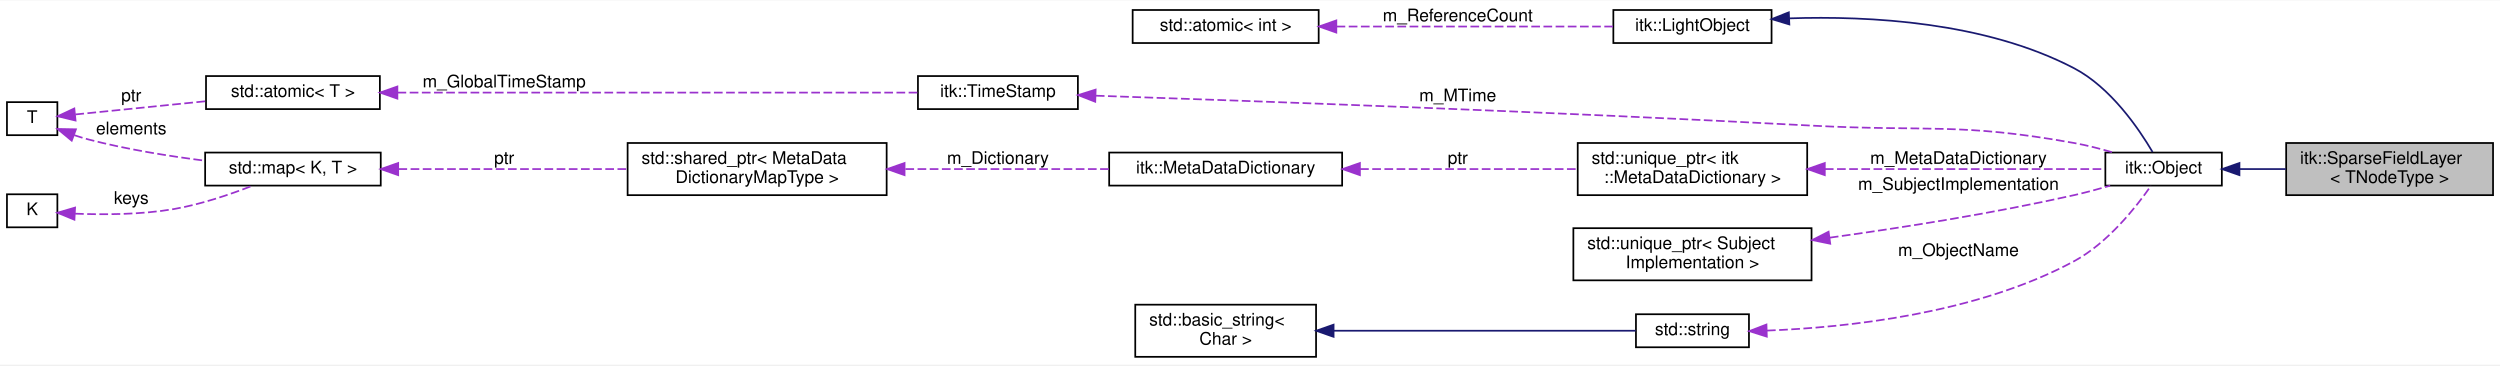
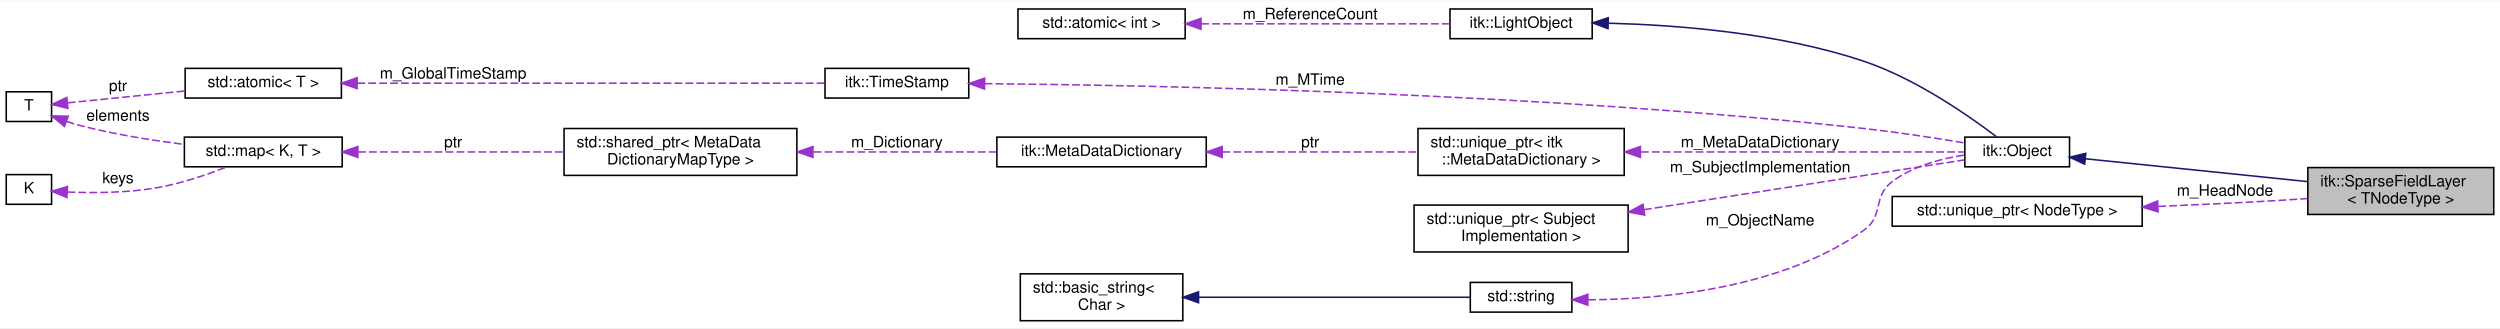
- <svg xmlns="http://www.w3.org/2000/svg" xmlns:xlink="http://www.w3.org/1999/xlink" width="1438pt" height="210pt" viewBox="0.00 0.00 1438.00 209.50">
+ <svg xmlns="http://www.w3.org/2000/svg" xmlns:xlink="http://www.w3.org/1999/xlink" width="1600pt" height="210pt" viewBox="0.00 0.00 1600.00 209.50">
  <g id="graph0" class="graph" transform="scale(1 1) rotate(0) translate(4 205.5)">
-     <polygon fill="white" stroke="transparent" points="-4,4 -4,-205.5 1434,-205.5 1434,4 -4,4" />
+     <polygon fill="white" stroke="transparent" points="-4,4 -4,-205.5 1596,-205.5 1596,4 -4,4" />
    <g id="node1" class="node">
      <g id="a_node1">
        <a xlink:title="A very simple linked list that is used to manage nodes in a layer of a sparse field level-set solver.">
-           <polygon fill="#bfbfbf" stroke="black" points="1311,-93.5 1311,-123.5 1430,-123.5 1430,-93.5 1311,-93.5" />
-           <text text-anchor="start" x="1319" y="-111.5" font-family="Helvetica,sans-Serif" font-size="10.00">itk::SparseFieldLayer</text>
-           <text text-anchor="middle" x="1370.5" y="-100.5" font-family="Helvetica,sans-Serif" font-size="10.00">&lt; TNodeType &gt;</text>
+           <polygon fill="#bfbfbf" stroke="black" points="1473,-68.5 1473,-98.5 1592,-98.5 1592,-68.5 1473,-68.5" />
+           <text text-anchor="start" x="1481" y="-86.5" font-family="Helvetica,sans-Serif" font-size="10.00">itk::SparseFieldLayer</text>
+           <text text-anchor="middle" x="1532.5" y="-75.5" font-family="Helvetica,sans-Serif" font-size="10.00">&lt; TNodeType &gt;</text>
        </a>
      </g>
    </g>
    <g id="node2" class="node">
      <g id="a_node2">
        <a xlink:href="classitk_1_1Object.html" target="_top" xlink:title="Base class for most ITK classes.">
-           <polygon fill="white" stroke="black" points="1207,-99 1207,-118 1274,-118 1274,-99 1207,-99" />
-           <text text-anchor="middle" x="1240.5" y="-106" font-family="Helvetica,sans-Serif" font-size="10.00">itk::Object</text>
+           <polygon fill="white" stroke="black" points="1253.5,-99 1253.5,-118 1320.5,-118 1320.5,-99 1253.5,-99" />
+           <text text-anchor="middle" x="1287" y="-106" font-family="Helvetica,sans-Serif" font-size="10.00">itk::Object</text>
        </a>
      </g>
    </g>
    <g id="edge1" class="edge">
-       <path fill="none" stroke="midnightblue" d="M1284.21,-108.5C1292.74,-108.5 1301.84,-108.5 1310.8,-108.5" />
-       <polygon fill="midnightblue" stroke="midnightblue" points="1284.13,-105 1274.13,-108.5 1284.13,-112 1284.13,-105" />
+       <path fill="none" stroke="midnightblue" d="M1330.67,-104.12C1370.13,-100.07 1429.11,-94.01 1472.96,-89.51" />
+       <polygon fill="midnightblue" stroke="midnightblue" points="1330.18,-100.65 1320.59,-105.15 1330.89,-107.61 1330.18,-100.65" />
    </g>
    <g id="node3" class="node">
      <g id="a_node3">
        <a xlink:href="classitk_1_1LightObject.html" target="_top" xlink:title="Light weight base class for most itk classes.">
          <polygon fill="white" stroke="black" points="924,-181 924,-200 1015,-200 1015,-181 924,-181" />
          <text text-anchor="middle" x="969.5" y="-188" font-family="Helvetica,sans-Serif" font-size="10.00">itk::LightObject</text>
        </a>
      </g>
    </g>
    <g id="edge2" class="edge">
-       <path fill="none" stroke="midnightblue" d="M1025.21,-195.19C1071.44,-196.74 1138.07,-193.14 1189,-166.5 1210.06,-155.49 1226.25,-131.75 1234.16,-118.3" />
-       <polygon fill="midnightblue" stroke="midnightblue" points="1025.23,-191.69 1015.09,-194.76 1024.93,-198.68 1025.23,-191.69" />
+       <path fill="none" stroke="midnightblue" d="M1025.37,-190.91C1070.42,-189.73 1135.3,-184.54 1189,-166.5 1222.29,-155.31 1256.45,-131.41 1273.99,-118.05" />
+       <polygon fill="midnightblue" stroke="midnightblue" points="1025.14,-187.41 1015.22,-191.11 1025.29,-194.41 1025.14,-187.41" />
    </g>
    <g id="node4" class="node">
      <g id="a_node4">
        <a xlink:title=" ">
          <polygon fill="white" stroke="black" points="647.5,-181 647.5,-200 754.5,-200 754.5,-181 647.5,-181" />
          <text text-anchor="middle" x="701" y="-188" font-family="Helvetica,sans-Serif" font-size="10.00">std::atomic&lt; int &gt;</text>
        </a>
      </g>
    </g>
    <g id="edge3" class="edge">
      <path fill="none" stroke="#9a32cd" stroke-dasharray="5,2" d="M764.8,-190.5C813.7,-190.5 880.37,-190.5 923.92,-190.5" />
      <polygon fill="#9a32cd" stroke="#9a32cd" points="764.65,-187 754.65,-190.5 764.65,-194 764.65,-187" />
      <text text-anchor="middle" x="834.5" y="-193.5" font-family="Helvetica,sans-Serif" font-size="10.00"> m_ReferenceCount</text>
    </g>
    <g id="node5" class="node">
      <g id="a_node5">
        <a xlink:href="classitk_1_1TimeStamp.html" target="_top" xlink:title="Generate a unique, increasing time value.">
          <polygon fill="white" stroke="black" points="524,-143 524,-162 616,-162 616,-143 524,-143" />
          <text text-anchor="middle" x="570" y="-150" font-family="Helvetica,sans-Serif" font-size="10.00">itk::TimeStamp</text>
        </a>
      </g>
    </g>
    <g id="edge4" class="edge">
-       <path fill="none" stroke="#9a32cd" stroke-dasharray="5,2" d="M626.32,-150.71C713.77,-147.77 889.28,-141.45 1038,-133.5 1105.16,-129.91 1122.8,-135.37 1189,-123.5 1196.38,-122.18 1204.22,-120.16 1211.46,-118.03" />
-       <polygon fill="#9a32cd" stroke="#9a32cd" points="625.98,-147.21 616.1,-151.05 626.21,-154.21 625.98,-147.21" />
-       <text text-anchor="middle" x="834.5" y="-147.5" font-family="Helvetica,sans-Serif" font-size="10.00"> m_MTime</text>
+       <path fill="none" stroke="#9a32cd" stroke-dasharray="5,2" d="M626.16,-152.23C734.41,-151.2 982.15,-146.3 1189,-123.5 1210.51,-121.13 1234.55,-117.42 1253.32,-114.28" />
+       <polygon fill="#9a32cd" stroke="#9a32cd" points="626.09,-148.73 616.13,-152.32 626.16,-155.73 626.09,-148.73" />
+       <text text-anchor="middle" x="834.5" y="-151.5" font-family="Helvetica,sans-Serif" font-size="10.00"> m_MTime</text>
    </g>
    <g id="node6" class="node">
      <g id="a_node6">
        <a xlink:title=" ">
          <polygon fill="white" stroke="black" points="114.5,-143 114.5,-162 214.5,-162 214.5,-143 114.5,-143" />
          <text text-anchor="middle" x="164.5" y="-150" font-family="Helvetica,sans-Serif" font-size="10.00">std::atomic&lt; T &gt;</text>
        </a>
      </g>
    </g>
    <g id="edge5" class="edge">
      <path fill="none" stroke="#9a32cd" stroke-dasharray="5,2" d="M224.66,-152.5C306.06,-152.5 450.8,-152.5 523.98,-152.5" />
      <polygon fill="#9a32cd" stroke="#9a32cd" points="224.57,-149 214.57,-152.5 224.57,-156 224.57,-149" />
      <text text-anchor="middle" x="286" y="-155.5" font-family="Helvetica,sans-Serif" font-size="10.00"> m_GlobalTimeStamp</text>
    </g>
    <g id="node7" class="node">
      <g id="a_node7">
        <a xlink:title=" ">
          <polygon fill="white" stroke="black" points="0,-128 0,-147 29,-147 29,-128 0,-128" />
          <text text-anchor="middle" x="14.5" y="-135" font-family="Helvetica,sans-Serif" font-size="10.00">T</text>
        </a>
      </g>
    </g>
    <g id="edge6" class="edge">
      <path fill="none" stroke="#9a32cd" stroke-dasharray="5,2" d="M39.33,-139.92C59.54,-141.96 89.19,-144.97 114.45,-147.53" />
      <polygon fill="#9a32cd" stroke="#9a32cd" points="39.46,-136.41 29.16,-138.88 38.75,-143.37 39.46,-136.41" />
      <text text-anchor="middle" x="71.5" y="-147.5" font-family="Helvetica,sans-Serif" font-size="10.00"> ptr</text>
    </g>
    <g id="node12" class="node">
      <g id="a_node12">
        <a xlink:title=" ">
          <polygon fill="white" stroke="black" points="114,-99 114,-118 215,-118 215,-99 114,-99" />
          <text text-anchor="middle" x="164.5" y="-106" font-family="Helvetica,sans-Serif" font-size="10.00">std::map&lt; K, T &gt;</text>
        </a>
      </g>
    </g>
    <g id="edge13" class="edge">
      <path fill="none" stroke="#9a32cd" stroke-dasharray="5,2" d="M38.7,-128.01C41.47,-127.07 44.28,-126.21 47,-125.5 68.66,-119.87 93.11,-115.94 113.99,-113.3" />
      <polygon fill="#9a32cd" stroke="#9a32cd" points="37.25,-124.82 29.09,-131.58 39.68,-131.38 37.25,-124.82" />
      <text text-anchor="middle" x="71.5" y="-128.5" font-family="Helvetica,sans-Serif" font-size="10.00"> elements</text>
    </g>
    <g id="node8" class="node">
      <g id="a_node8">
        <a xlink:title=" ">
          <polygon fill="white" stroke="black" points="901,-44.5 901,-74.5 1038,-74.5 1038,-44.5 901,-44.5" />
          <text text-anchor="start" x="909" y="-62.5" font-family="Helvetica,sans-Serif" font-size="10.00">std::unique_ptr&lt; Subject</text>
          <text text-anchor="middle" x="969.5" y="-51.5" font-family="Helvetica,sans-Serif" font-size="10.00">Implementation &gt;</text>
        </a>
      </g>
    </g>
    <g id="edge7" class="edge">
-       <path fill="none" stroke="#9a32cd" stroke-dasharray="5,2" d="M1048.51,-69.05C1090.41,-74.83 1142.81,-83.1 1189,-93.5 1195.78,-95.03 1202.99,-96.97 1209.77,-98.95" />
-       <polygon fill="#9a32cd" stroke="#9a32cd" points="1048.75,-65.55 1038.37,-67.67 1047.8,-72.48 1048.75,-65.55" />
-       <text text-anchor="middle" x="1122.5" y="-96.5" font-family="Helvetica,sans-Serif" font-size="10.00"> m_SubjectImplementation</text>
+       <path fill="none" stroke="#9a32cd" stroke-dasharray="5,2" d="M1048.11,-71.55C1113.92,-81.78 1205.08,-95.93 1253.21,-103.41" />
+       <polygon fill="#9a32cd" stroke="#9a32cd" points="1048.6,-68.09 1038.18,-70.01 1047.53,-75.01 1048.6,-68.09" />
+       <text text-anchor="middle" x="1122.5" y="-95.5" font-family="Helvetica,sans-Serif" font-size="10.00"> m_SubjectImplementation</text>
    </g>
    <g id="node9" class="node">
      <g id="a_node9">
        <a xlink:title=" ">
          <polygon fill="white" stroke="black" points="903.5,-93.5 903.5,-123.5 1035.5,-123.5 1035.5,-93.5 903.5,-93.5" />
          <text text-anchor="start" x="911.5" y="-111.5" font-family="Helvetica,sans-Serif" font-size="10.00">std::unique_ptr&lt; itk</text>
          <text text-anchor="middle" x="969.5" y="-100.5" font-family="Helvetica,sans-Serif" font-size="10.00">::MetaDataDictionary &gt;</text>
        </a>
      </g>
    </g>
    <g id="edge8" class="edge">
-       <path fill="none" stroke="#9a32cd" stroke-dasharray="5,2" d="M1045.66,-108.5C1098.66,-108.5 1167.03,-108.5 1206.8,-108.5" />
-       <polygon fill="#9a32cd" stroke="#9a32cd" points="1045.62,-105 1035.62,-108.5 1045.62,-112 1045.62,-105" />
+       <path fill="none" stroke="#9a32cd" stroke-dasharray="5,2" d="M1046.21,-108.5C1112.12,-108.5 1204.51,-108.5 1253.12,-108.5" />
+       <polygon fill="#9a32cd" stroke="#9a32cd" points="1045.87,-105 1035.87,-108.5 1045.87,-112 1045.87,-105" />
      <text text-anchor="middle" x="1122.5" y="-111.5" font-family="Helvetica,sans-Serif" font-size="10.00"> m_MetaDataDictionary</text>
    </g>
    <g id="node10" class="node">
      <g id="a_node10">
        <a xlink:href="classitk_1_1MetaDataDictionary.html" target="_top" xlink:title="Provides a mechanism for storing a collection of arbitrary data types.">
          <polygon fill="white" stroke="black" points="634,-99 634,-118 768,-118 768,-99 634,-99" />
          <text text-anchor="middle" x="701" y="-106" font-family="Helvetica,sans-Serif" font-size="10.00">itk::MetaDataDictionary</text>
        </a>
      </g>
    </g>
    <g id="edge9" class="edge">
      <path fill="none" stroke="#9a32cd" stroke-dasharray="5,2" d="M778.32,-108.5C817.74,-108.5 865.36,-108.5 903.08,-108.5" />
      <polygon fill="#9a32cd" stroke="#9a32cd" points="778.22,-105 768.22,-108.5 778.22,-112 778.22,-105" />
      <text text-anchor="middle" x="834.5" y="-111.5" font-family="Helvetica,sans-Serif" font-size="10.00"> ptr</text>
    </g>
    <g id="node11" class="node">
      <g id="a_node11">
        <a xlink:title=" ">
          <polygon fill="white" stroke="black" points="357,-93.5 357,-123.5 506,-123.5 506,-93.5 357,-93.5" />
          <text text-anchor="start" x="365" y="-111.5" font-family="Helvetica,sans-Serif" font-size="10.00">std::shared_ptr&lt; MetaData</text>
          <text text-anchor="middle" x="431.5" y="-100.5" font-family="Helvetica,sans-Serif" font-size="10.00">DictionaryMapType &gt;</text>
        </a>
      </g>
    </g>
    <g id="edge10" class="edge">
      <path fill="none" stroke="#9a32cd" stroke-dasharray="5,2" d="M516.78,-108.5C554.53,-108.5 598.4,-108.5 633.74,-108.5" />
      <polygon fill="#9a32cd" stroke="#9a32cd" points="516.3,-105 506.3,-108.5 516.3,-112 516.3,-105" />
      <text text-anchor="middle" x="570" y="-111.5" font-family="Helvetica,sans-Serif" font-size="10.00"> m_Dictionary</text>
    </g>
    <g id="edge11" class="edge">
      <path fill="none" stroke="#9a32cd" stroke-dasharray="5,2" d="M225.18,-108.5C264.19,-108.5 315.41,-108.5 356.93,-108.5" />
      <polygon fill="#9a32cd" stroke="#9a32cd" points="225.03,-105 215.03,-108.5 225.03,-112 225.03,-105" />
      <text text-anchor="middle" x="286" y="-111.5" font-family="Helvetica,sans-Serif" font-size="10.00"> ptr</text>
    </g>
    <g id="node13" class="node">
      <g id="a_node13">
        <a xlink:title=" ">
          <polygon fill="white" stroke="black" points="0,-75 0,-94 29,-94 29,-75 0,-75" />
          <text text-anchor="middle" x="14.5" y="-82" font-family="Helvetica,sans-Serif" font-size="10.00">K</text>
        </a>
      </g>
    </g>
    <g id="edge12" class="edge">
      <path fill="none" stroke="#9a32cd" stroke-dasharray="5,2" d="M39.17,-82.85C55.3,-82.19 77.09,-82.25 96,-85.5 111.5,-88.17 128.23,-93.85 141.16,-98.9" />
      <polygon fill="#9a32cd" stroke="#9a32cd" points="38.81,-79.36 29.01,-83.38 39.18,-86.35 38.81,-79.36" />
      <text text-anchor="middle" x="71.5" y="-88.5" font-family="Helvetica,sans-Serif" font-size="10.00"> keys</text>
    </g>
    <g id="node14" class="node">
      <g id="a_node14">
        <a xlink:title=" ">
          <polygon fill="white" stroke="black" points="937,-6 937,-25 1002,-25 1002,-6 937,-6" />
          <text text-anchor="middle" x="969.5" y="-13" font-family="Helvetica,sans-Serif" font-size="10.00">std::string</text>
        </a>
      </g>
    </g>
    <g id="edge14" class="edge">
-       <path fill="none" stroke="#9a32cd" stroke-dasharray="5,2" d="M1012.36,-15.6C1058.31,-17.37 1132.97,-25.23 1189,-55.5 1208.46,-66.01 1224.79,-86.72 1233.26,-98.91" />
-       <polygon fill="#9a32cd" stroke="#9a32cd" points="1012.27,-12.1 1002.17,-15.29 1012.06,-19.09 1012.27,-12.1" />
-       <text text-anchor="middle" x="1122.5" y="-58.5" font-family="Helvetica,sans-Serif" font-size="10.00"> m_ObjectName</text>
+       <path fill="none" stroke="#9a32cd" stroke-dasharray="5,2" d="M1012.41,-13.89C1059.58,-14.14 1136.47,-21.04 1189,-58.5 1201.97,-67.75 1194.22,-79.98 1207,-89.5 1220.23,-99.36 1237.87,-104.18 1253.13,-106.5" />
+       <polygon fill="#9a32cd" stroke="#9a32cd" points="1012.22,-10.39 1002.24,-13.93 1012.25,-17.39 1012.22,-10.39" />
+       <text text-anchor="middle" x="1122.5" y="-61.5" font-family="Helvetica,sans-Serif" font-size="10.00"> m_ObjectName</text>
    </g>
    <g id="node15" class="node">
      <g id="a_node15">
        <a xlink:title=" ">
          <polygon fill="white" stroke="black" points="649,-0.5 649,-30.5 753,-30.5 753,-0.5 649,-0.5" />
          <text text-anchor="start" x="657" y="-18.5" font-family="Helvetica,sans-Serif" font-size="10.00">std::basic_string&lt;</text>
          <text text-anchor="middle" x="701" y="-7.5" font-family="Helvetica,sans-Serif" font-size="10.00"> Char &gt;</text>
        </a>
      </g>
    </g>
    <g id="edge15" class="edge">
      <path fill="none" stroke="midnightblue" d="M763.24,-15.5C817.37,-15.5 894.16,-15.5 936.82,-15.5" />
      <polygon fill="midnightblue" stroke="midnightblue" points="763.07,-12 753.07,-15.5 763.07,-19 763.07,-12" />
    </g>
+     <g id="node16" class="node">
+       <g id="a_node16">
+         <a xlink:title=" ">
+           <polygon fill="white" stroke="black" points="1207,-61 1207,-80 1367,-80 1367,-61 1207,-61" />
+           <text text-anchor="middle" x="1287" y="-68" font-family="Helvetica,sans-Serif" font-size="10.00">std::unique_ptr&lt; NodeType &gt;</text>
+         </a>
+       </g>
+     </g>
+     <g id="edge16" class="edge">
+       <path fill="none" stroke="#9a32cd" stroke-dasharray="5,2" d="M1377.29,-73.64C1402.43,-74.69 1429.8,-75.98 1455,-77.5 1460.72,-77.84 1466.67,-78.24 1472.63,-78.67" />
+       <polygon fill="#9a32cd" stroke="#9a32cd" points="1377.17,-70.13 1367.03,-73.22 1376.88,-77.13 1377.17,-70.13" />
+       <text text-anchor="middle" x="1420" y="-80.5" font-family="Helvetica,sans-Serif" font-size="10.00"> m_HeadNode</text>
+     </g>
  </g>
</svg>
